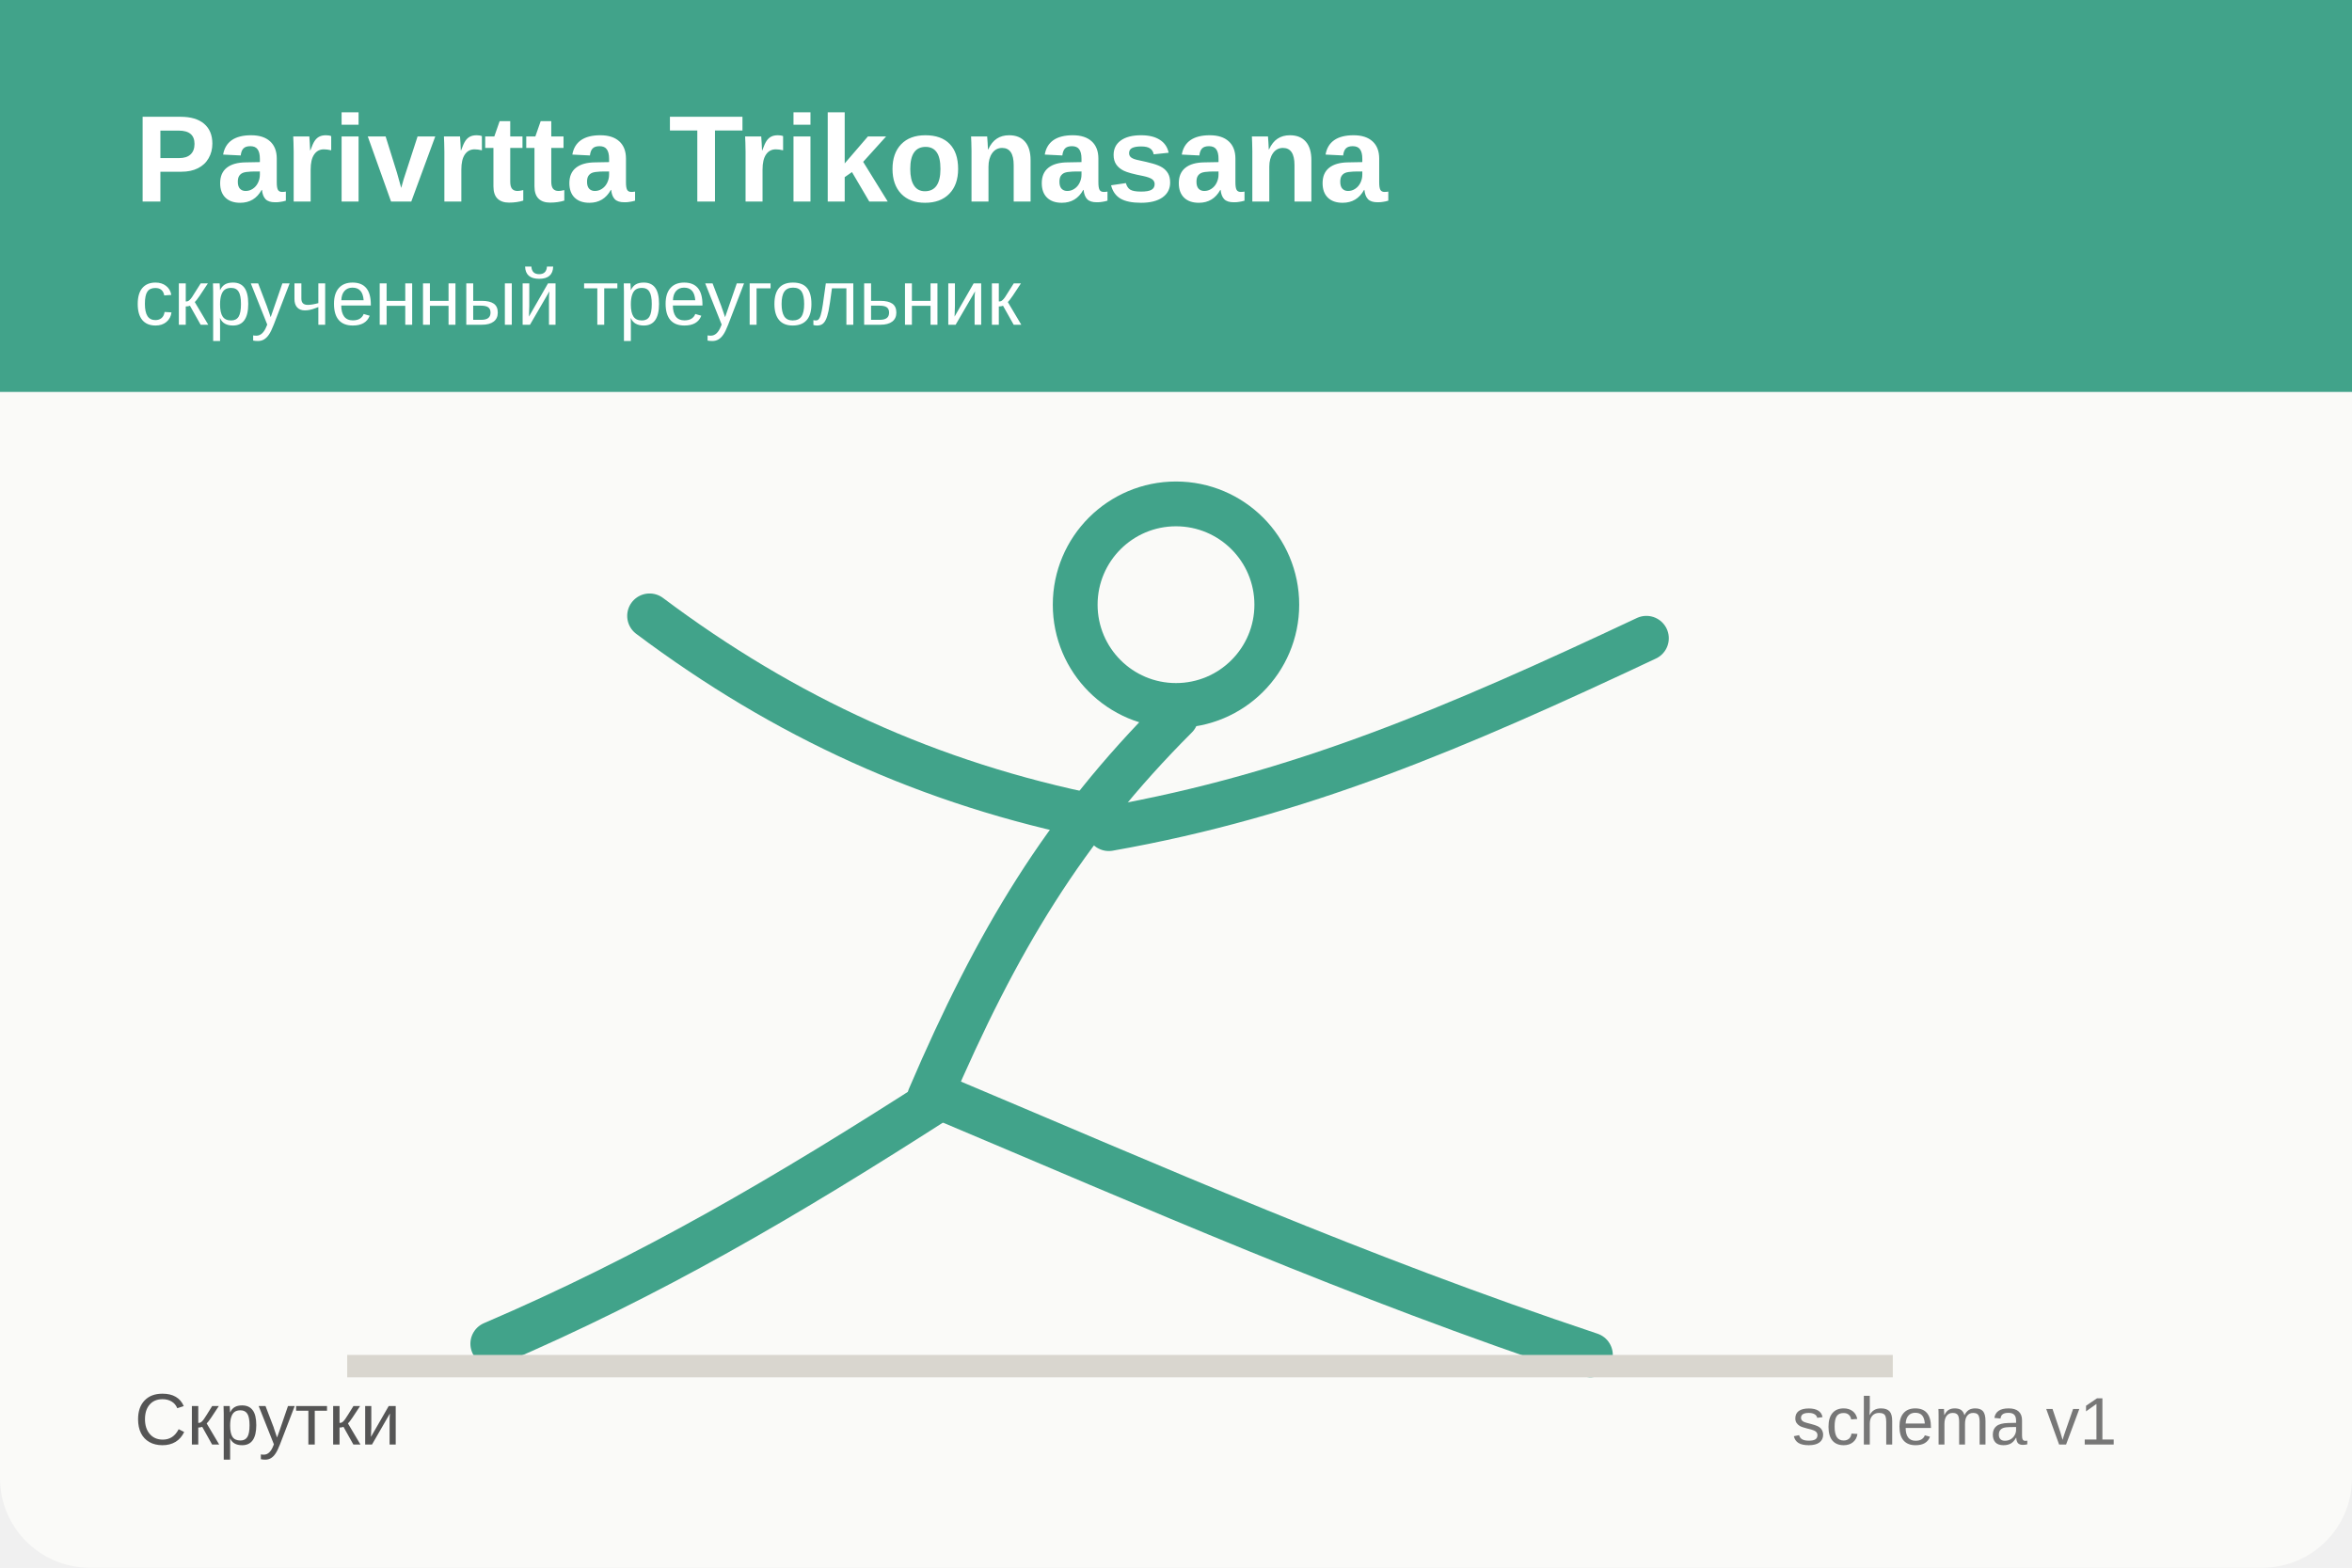
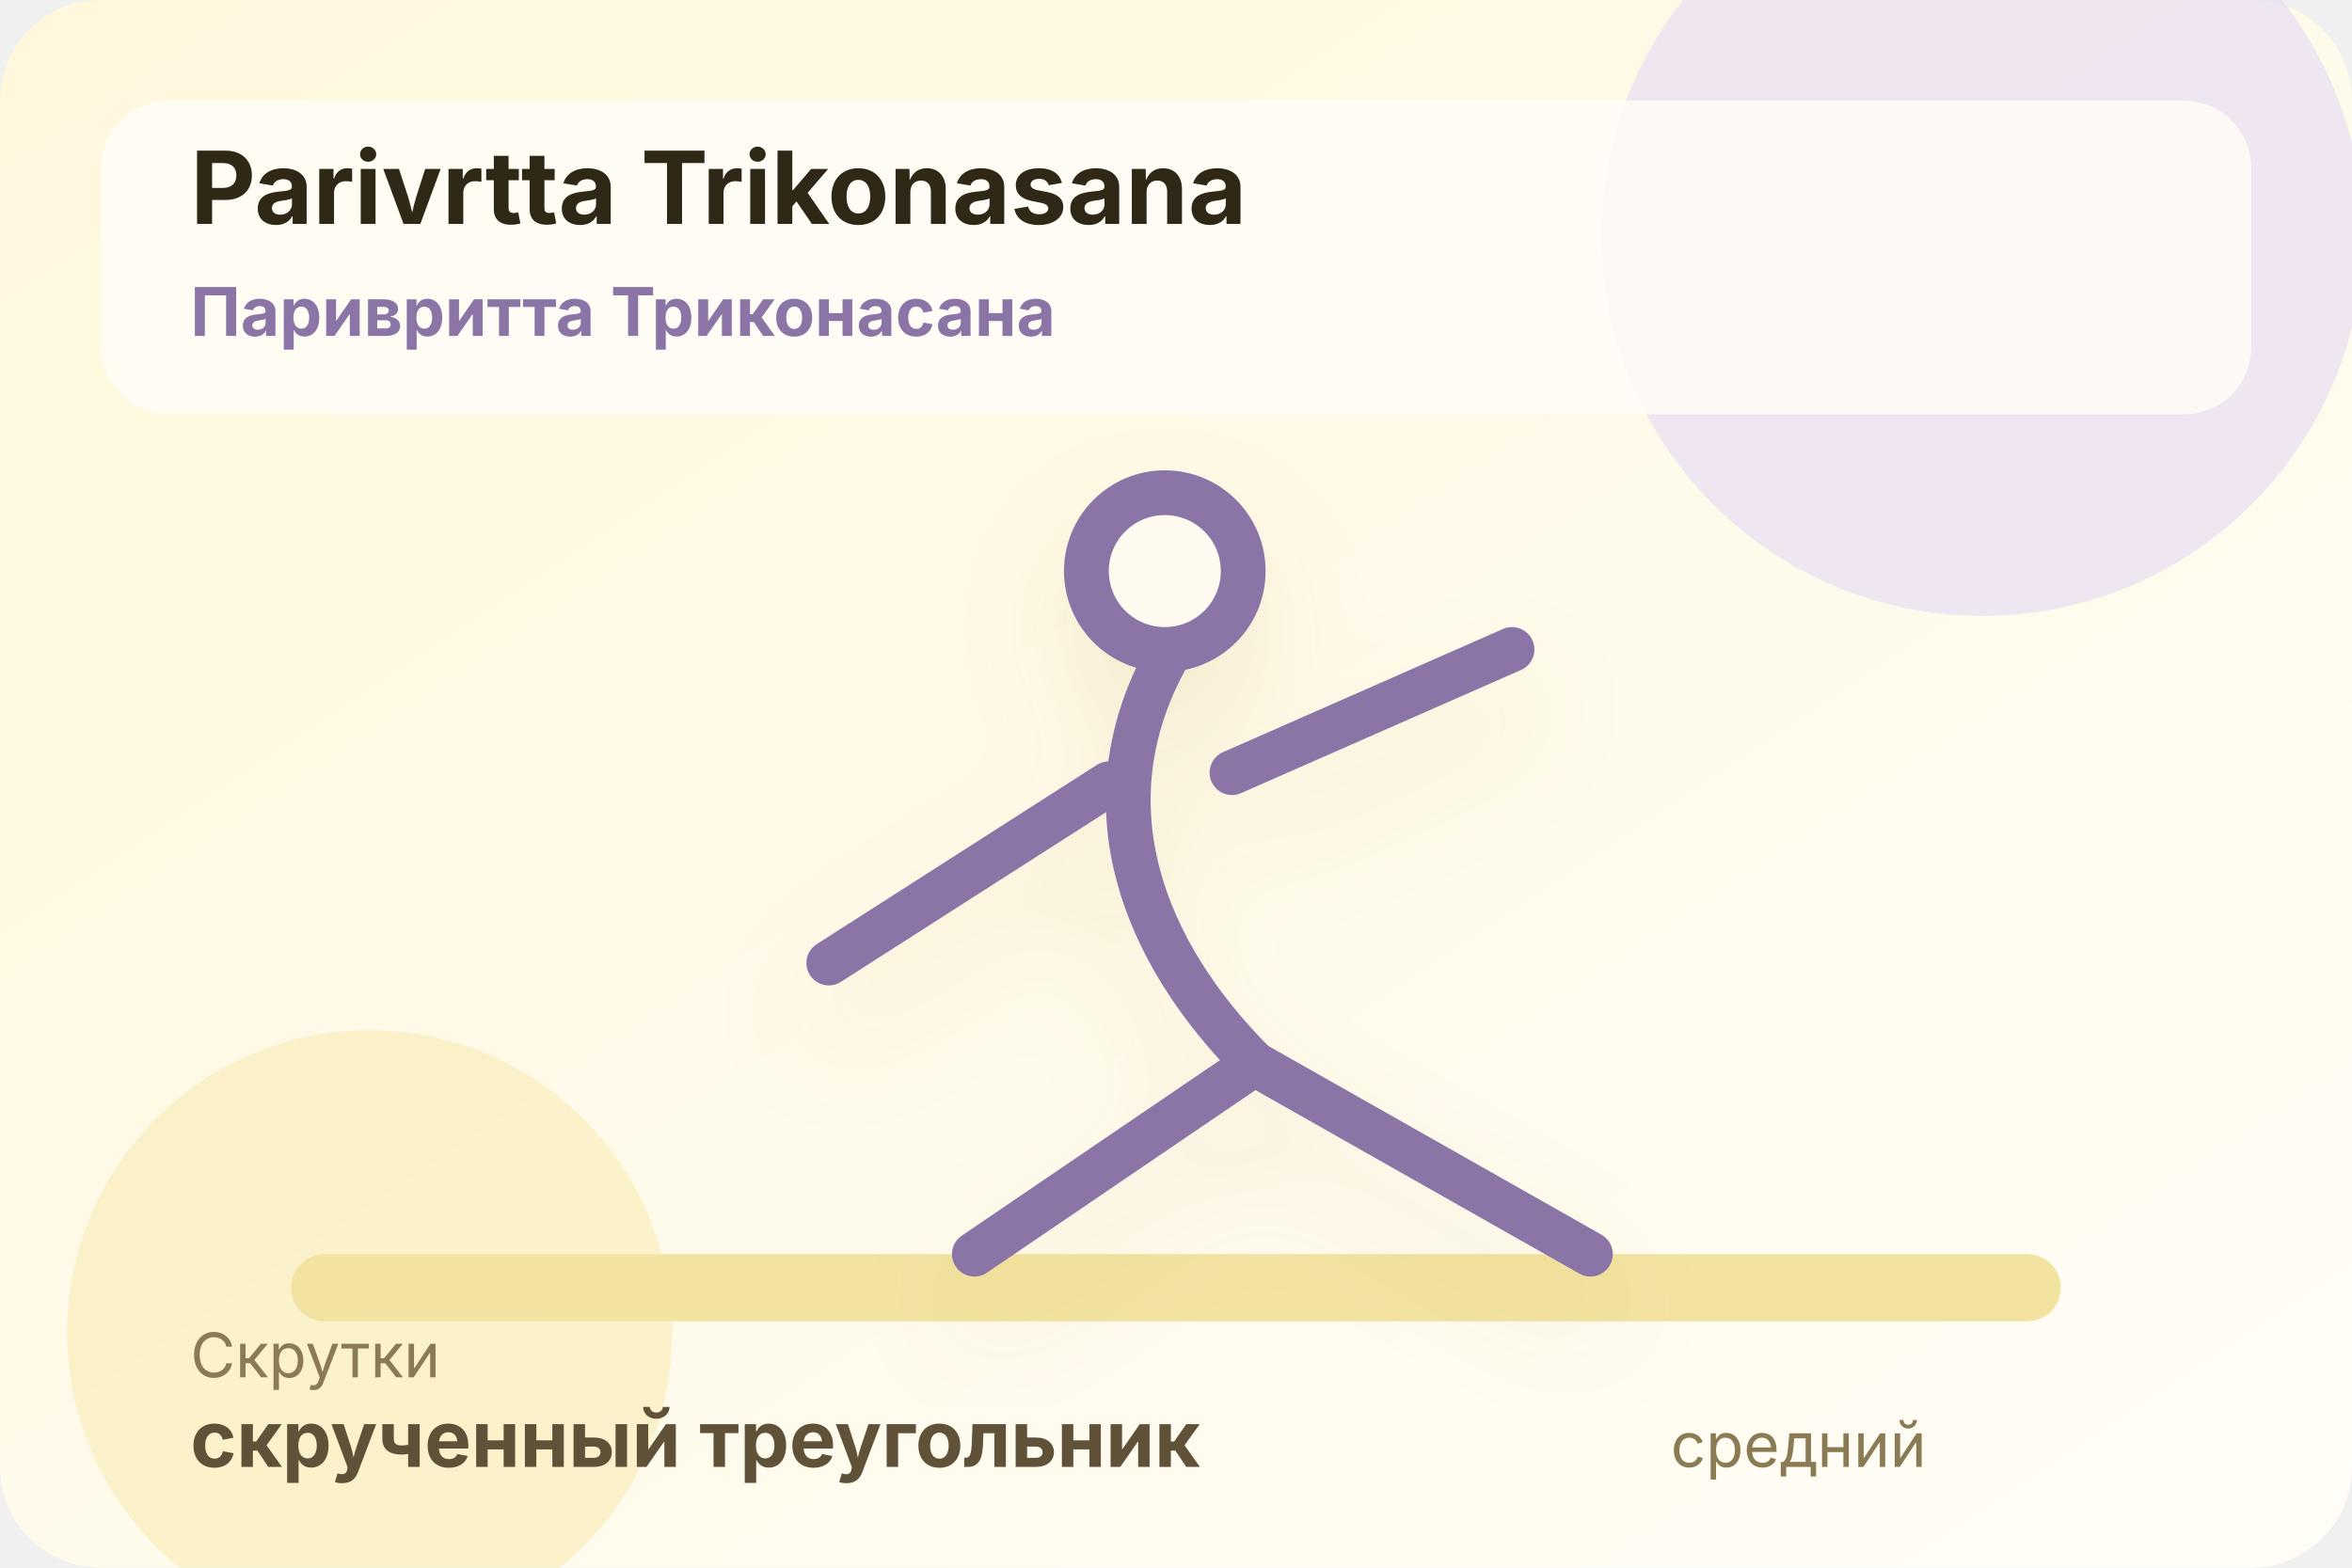
- <svg xmlns="http://www.w3.org/2000/svg" width="420" height="280" viewBox="0 0 420 280">
-   <rect width="420" height="280" rx="16" fill="#FAFAF8" />
-   <rect width="420" height="70" fill="#41A38A" />
-   <text x="24" y="36" font-family="Arial" font-size="22" font-weight="700" fill="white">Parivrtta Trikonasana</text>
-   <text x="24" y="58" font-family="Arial" font-size="14" fill="white">скрученный треугольник</text>
-   <g stroke="#41A38A" stroke-width="8" stroke-linecap="round" stroke-linejoin="round" fill="none">
-     <circle cx="210" cy="108" r="18" />
-     <path d="M210 128 C190 148 178 168 166 196" />
-     <path d="M196 146 C166 140 140 128 116 110" />
-     <path d="M198 148 C232 142 260 130 294 114" />
-     <path d="M168 196 C140 214 116 228 88 240" />
-     <path d="M168 196 C206 212 242 228 284 242" />
+ <svg xmlns="http://www.w3.org/2000/svg" width="420" height="280" viewBox="0 0 420 280" role="img" aria-label="Parivrtta Trikonasana">
+   <defs>
+     <linearGradient id="bg" x1="0" y1="0" x2="1" y2="1">
+       <stop offset="0" stop-color="#fff8dc" />
+       <stop offset="1" stop-color="#fffdf7" />
+     </linearGradient>
+     <filter id="soft" x="-20%" y="-20%" width="140%" height="140%">
+       <feDropShadow dx="0" dy="10" stdDeviation="10" flood-color="#a57a24" flood-opacity="0.12" />
+     </filter>
+   </defs>
+   <rect width="420" height="280" rx="18" fill="url(#bg)" />
+   <circle cx="354" cy="42" r="68" fill="#e7daf5" opacity="0.62" />
+   <circle cx="66" cy="238" r="54" fill="#f7e7a8" opacity="0.48" />
+   <rect x="52" y="224" width="316" height="12" rx="6" fill="#f3e3a1" />
+   <g filter="url(#soft)">
+     <g stroke="#8b74a6" stroke-width="8" stroke-linecap="round" stroke-linejoin="round" fill="none">
+       <circle cx="208" cy="102" r="14" fill="#fffaf0" />
+       <path d="M208 118 C194 144 204 170 224 190" />
+       <path d="M224 190 L174 224" />
+       <path d="M224 190 L284 224" />
+       <path d="M198 140 L148 172" />
+       <path d="M220 138 L270 116" />
+     </g>
  </g>
-   <line x1="62" y1="244" x2="338" y2="244" stroke="#D9D6CF" stroke-width="4" />
-   <text x="24" y="258" font-family="Arial" font-size="13" fill="#555">Скрутки</text>
-   <text x="320" y="258" font-family="Arial" font-size="12" fill="#777">schema v1</text>
+   <rect x="18" y="18" width="384" height="56" rx="12" fill="#fffdf7" opacity="0.88" />
+   <text x="34" y="40" font-family="Inter, Arial, sans-serif" font-size="18" font-weight="700" fill="#302816">Parivrtta Trikonasana</text>
+   <text x="34" y="60" font-family="Inter, Arial, sans-serif" font-size="12" font-weight="700" fill="#8b74a6">Паривритта Триконасана</text>
+   <text x="34" y="262" font-family="Inter, Arial, sans-serif" font-size="14" font-weight="700" fill="#5f5239">скрученный треугольник</text>
+   <text x="344" y="262" text-anchor="end" font-family="Inter, Arial, sans-serif" font-size="11" fill="#8b7b55">средний</text>
+   <text x="34" y="246" font-family="Inter, Arial, sans-serif" font-size="11" fill="#8b7b55">Скрутки</text>
</svg>
